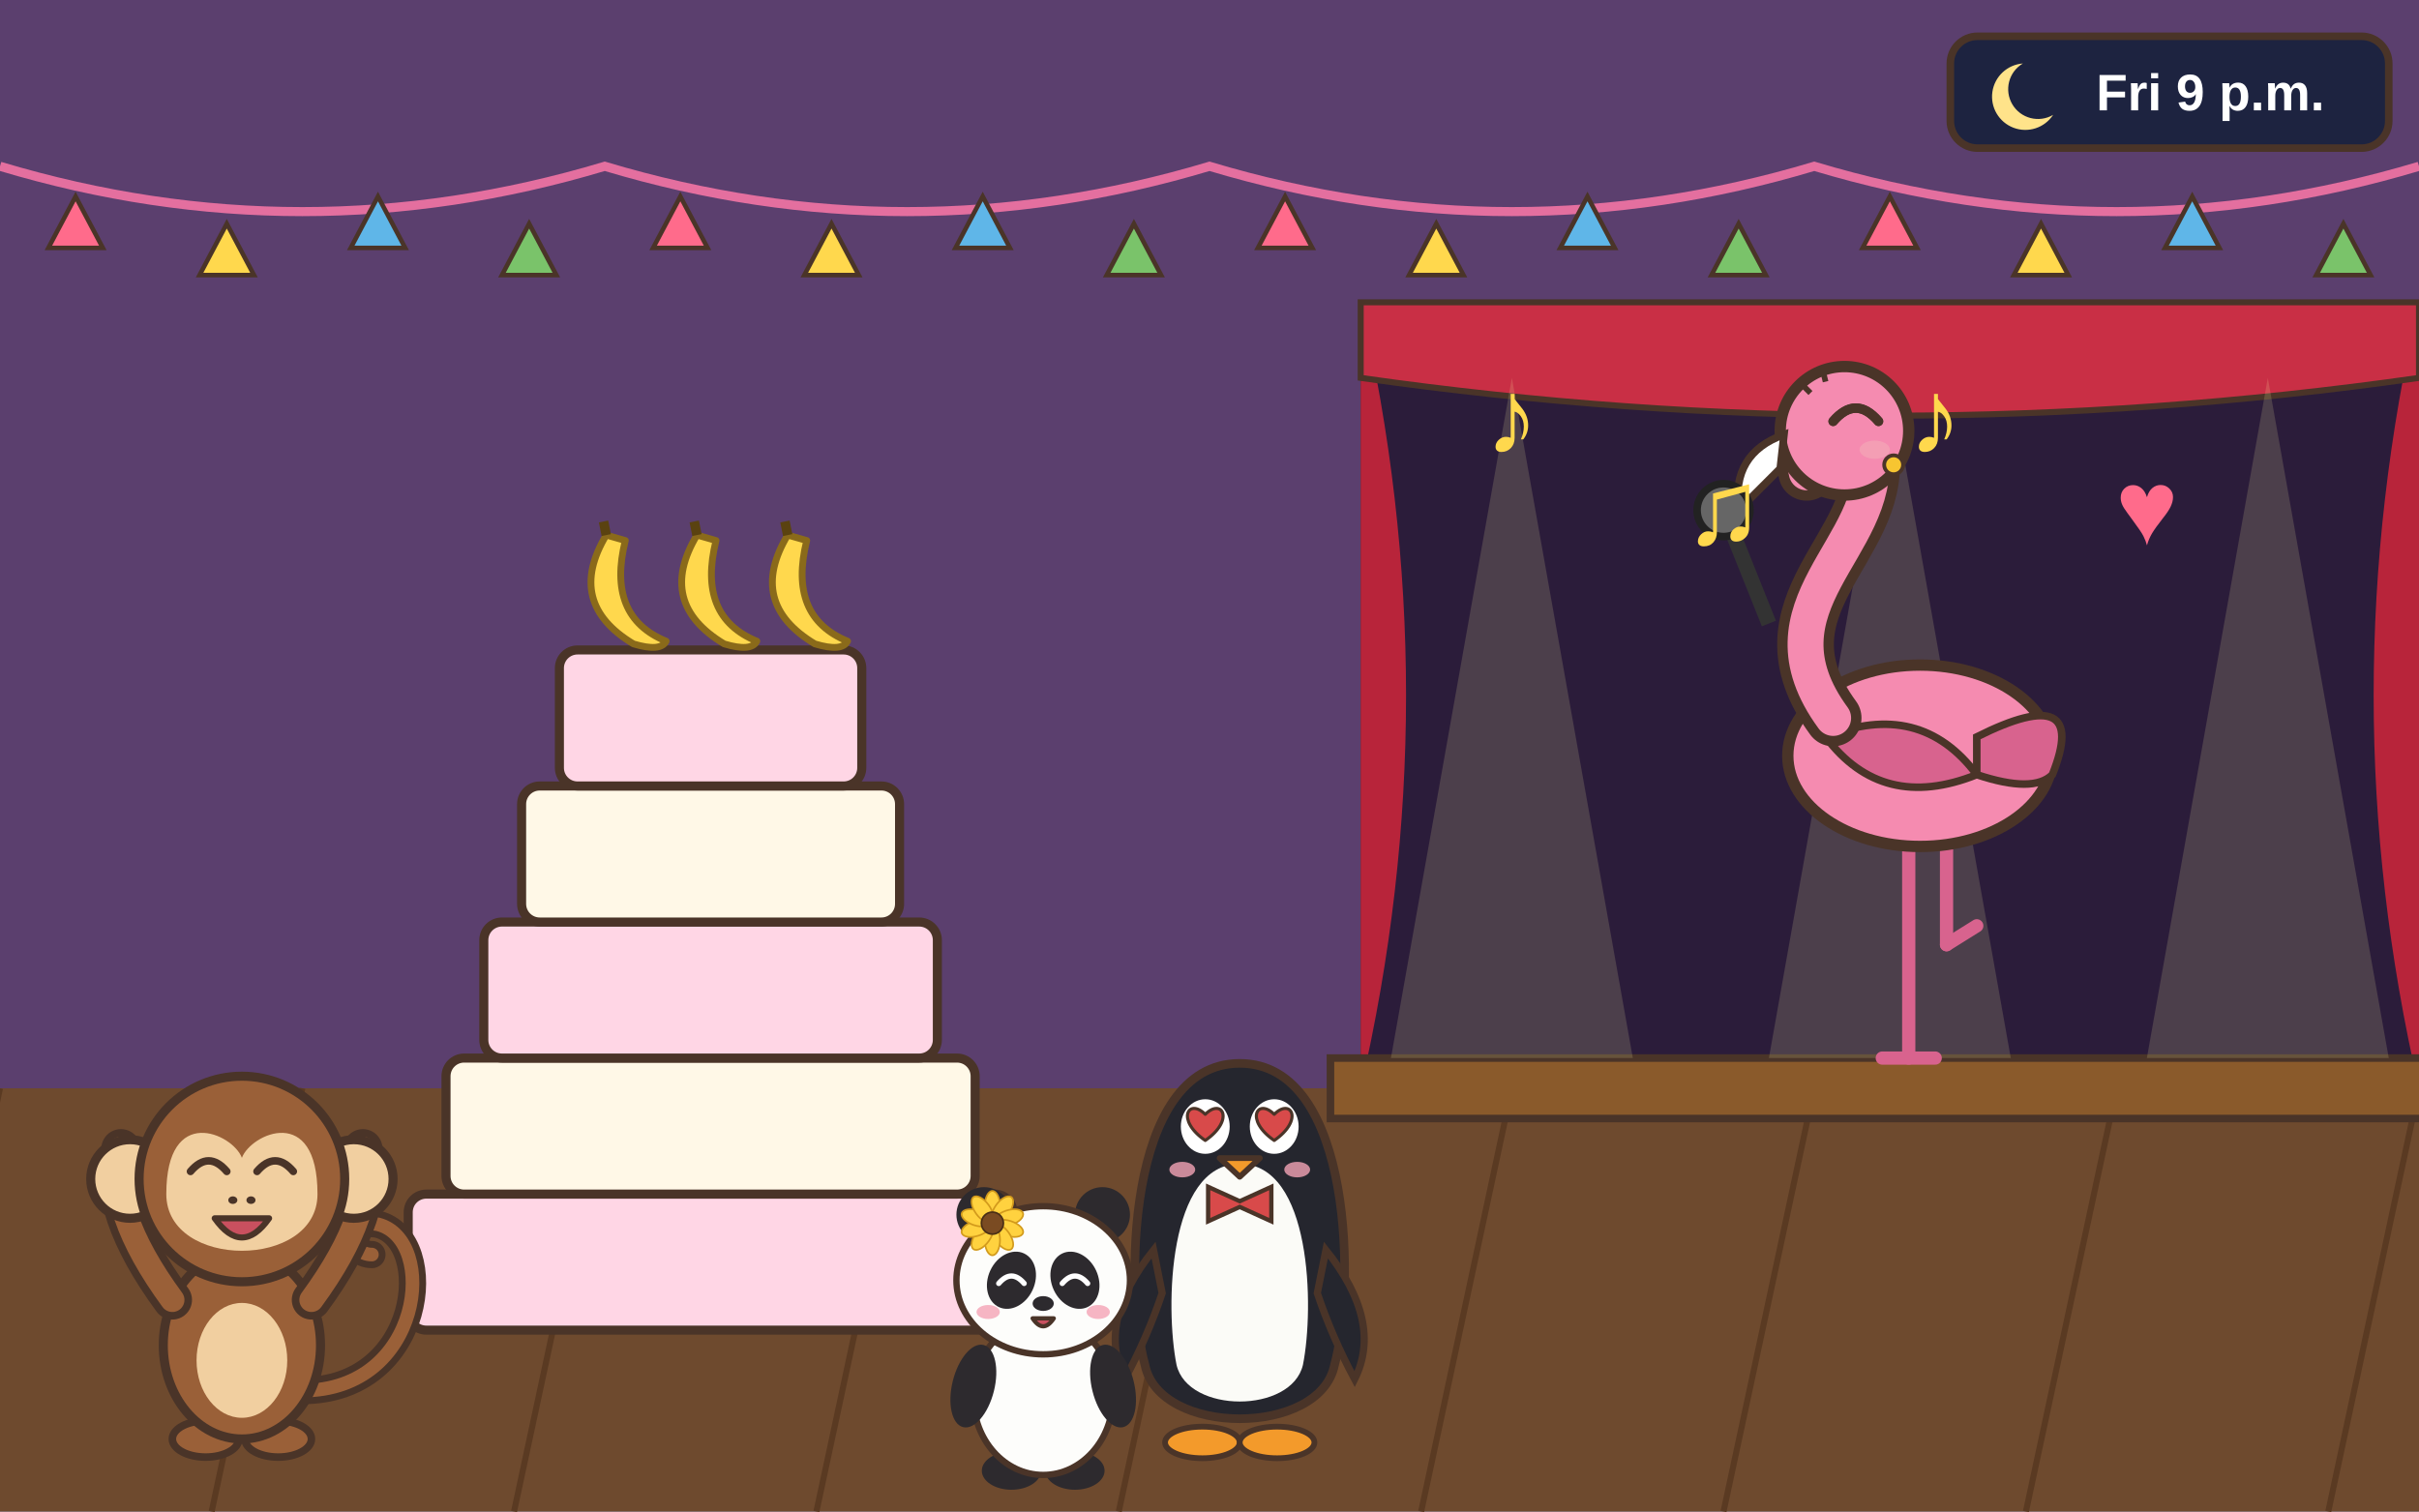
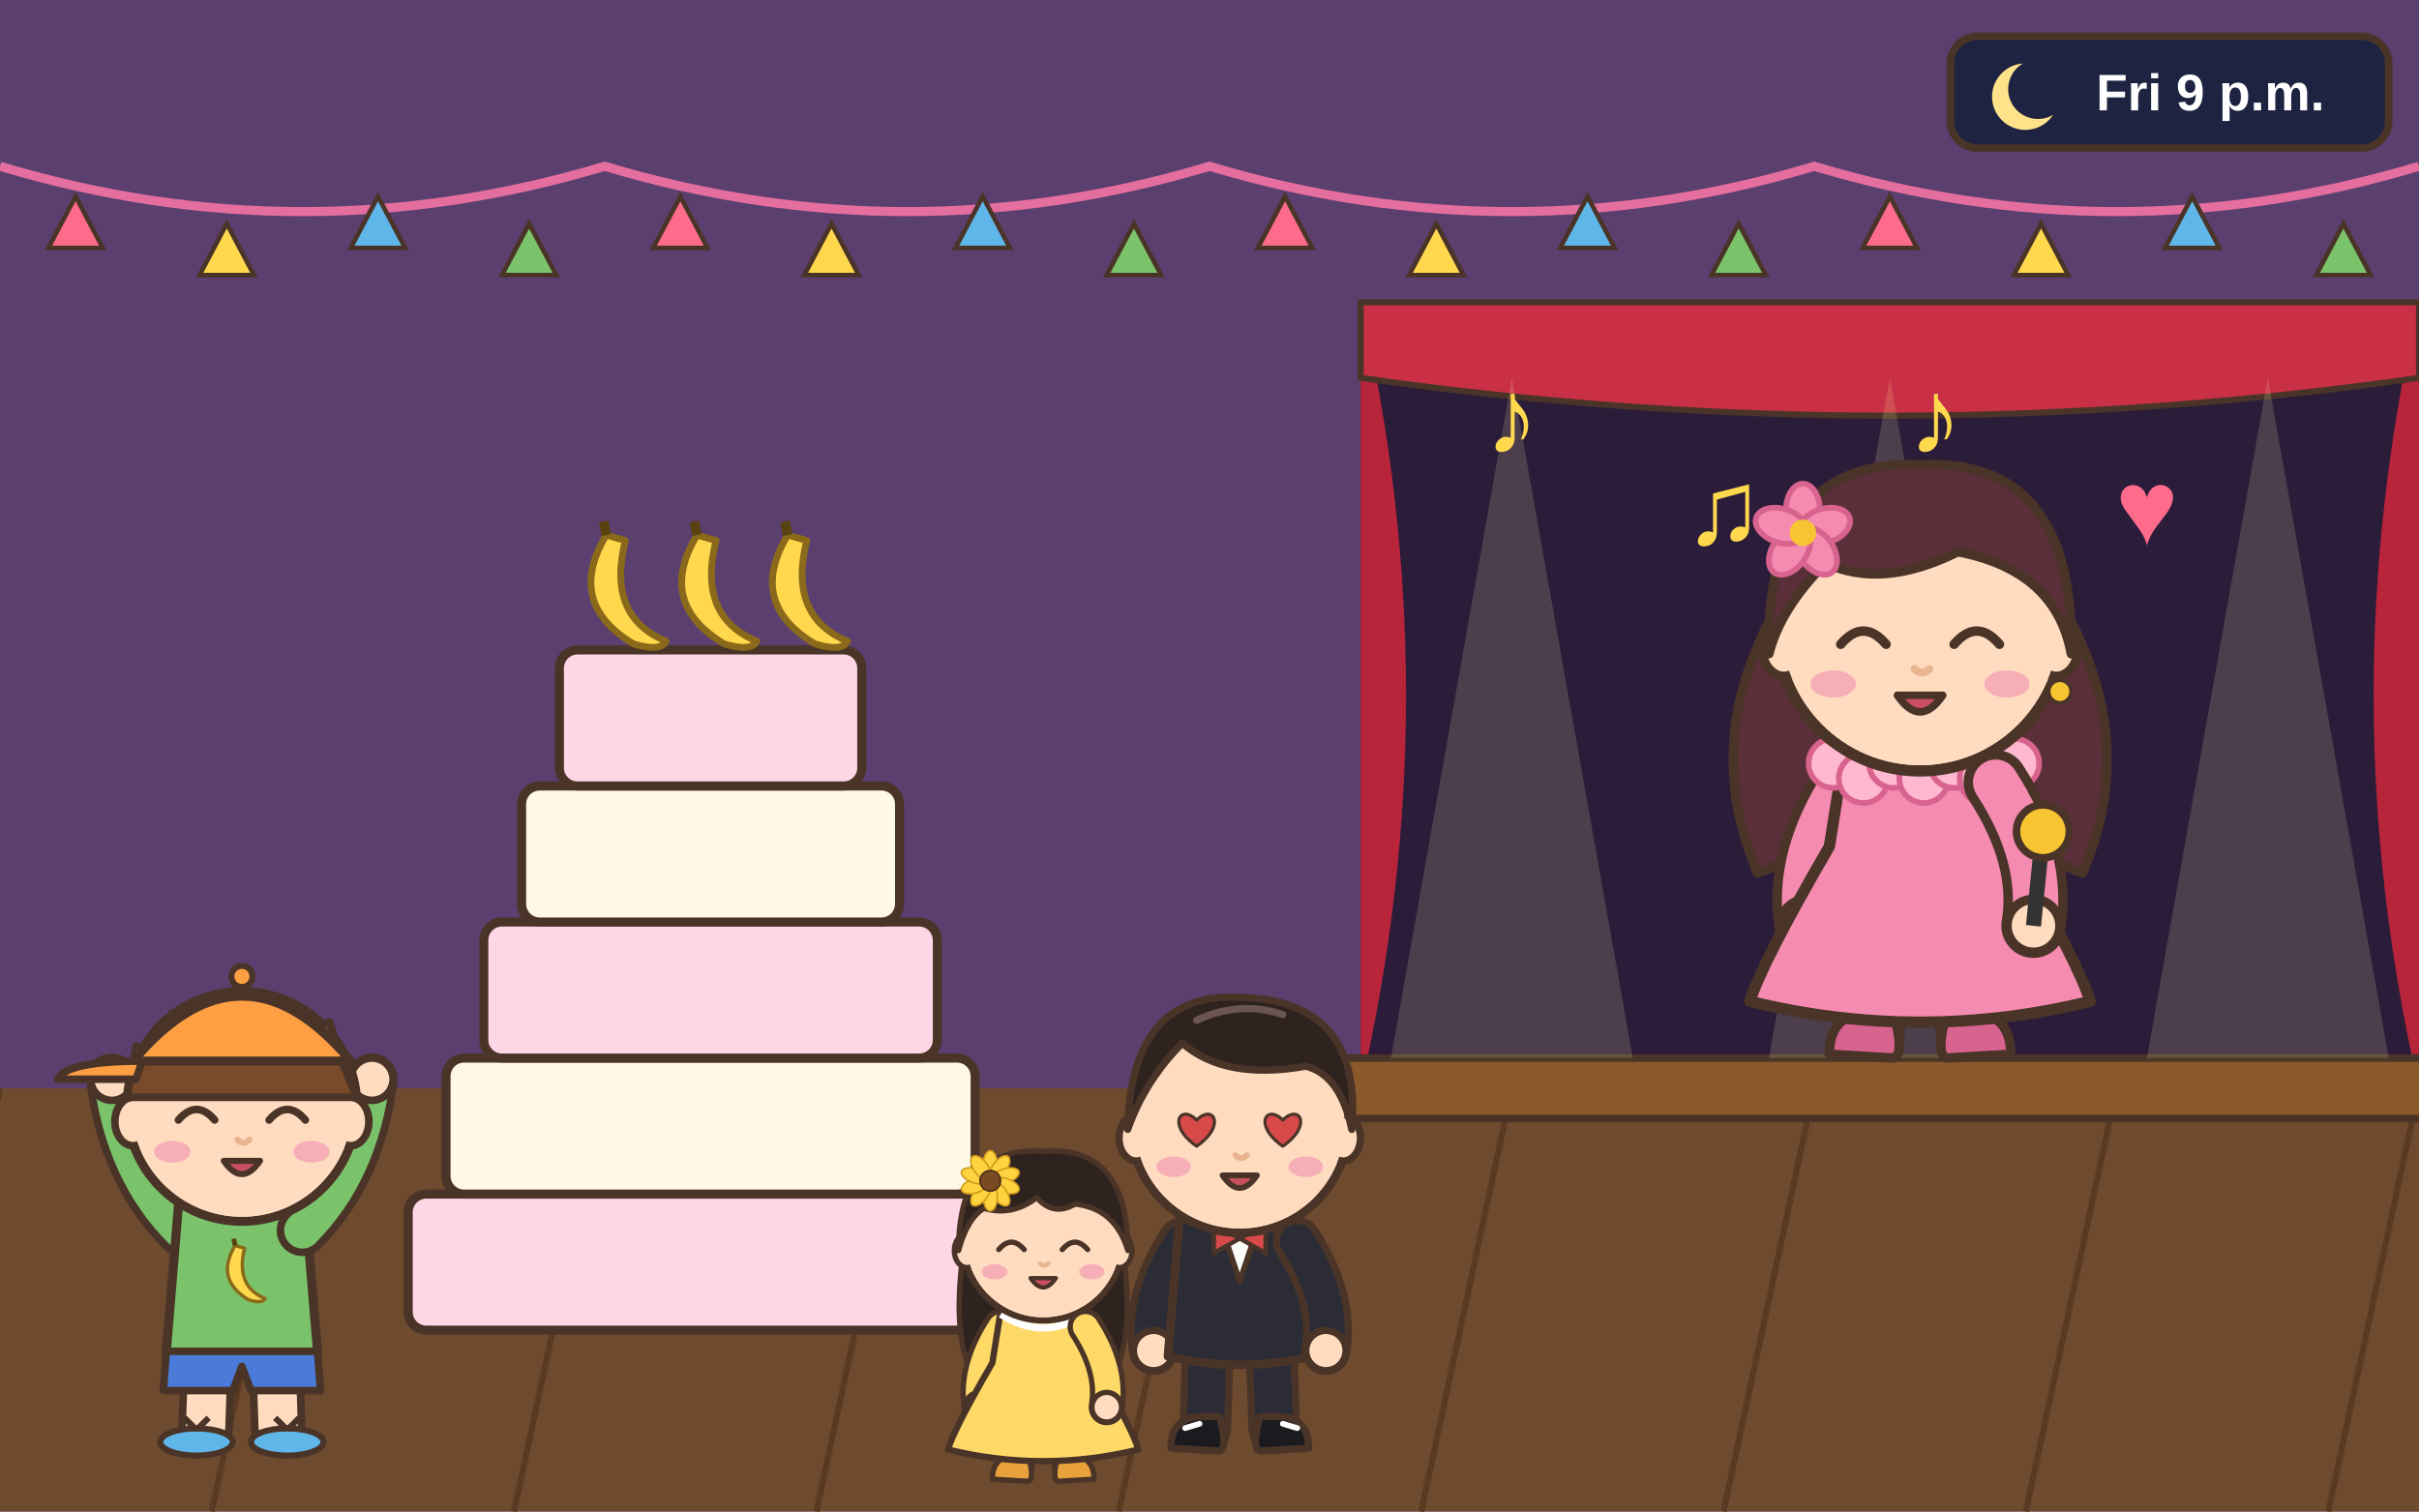
<svg xmlns="http://www.w3.org/2000/svg" viewBox="0 0 1600 1000" width="1600" height="1000">
  <style>.ch{animation:breathe 3.4s ease-in-out infinite;animation-delay:var(--d,0s);transform-box:fill-box;transform-origin:50% 100%}.m-happy,.m-love{animation-name:hop;animation-duration:2.8s}.m-shock{animation-name:shiver;animation-duration:2.4s}.m-angry{animation-name:puff;animation-duration:1.3s}.m-sad,.m-cry{animation-name:droop;animation-duration:4s}.m-sleep{animation-name:snore;animation-duration:3.8s}.m-sly,.m-sweat,.m-grumpy{animation-name:shifty;animation-duration:2.4s}@keyframes breathe{50%{transform:scale(1.015,.985)}}@keyframes hop{0%,58%,100%{transform:none}68%{transform:translateY(-16px) scale(.98,1.03)}78%{transform:scale(1.035,.965)}86%{transform:none}}@keyframes shiver{0%,30%,100%{transform:none}4%{transform:translateX(-7px) rotate(-1.5deg)}8%{transform:translateX(7px) rotate(1.5deg)}12%{transform:translateX(-6px)}16%{transform:translateX(6px)}20%{transform:translateX(-3px)}}@keyframes puff{50%{transform:scale(1.045,.965) translateY(2px)}}@keyframes droop{50%{transform:scale(1.01,.97) rotate(-1.2deg)}}@keyframes snore{50%{transform:scale(1.035,.965)}}@keyframes shifty{0%,100%{transform:rotate(-2deg)}50%{transform:rotate(2deg)}}.blink{animation:blink 4.6s infinite;animation-delay:var(--d,0s);transform-box:fill-box;transform-origin:50% 50%}@keyframes blink{0%,91%,100%{transform:none}94%{transform:scaleY(.1)}}.drip{animation:drip 1.8s ease-in infinite;animation-delay:var(--d,0s)}.drip+.drip{animation-delay:calc(var(--d,0s) - .9s)}@keyframes drip{0%{transform:translateY(-8px);opacity:0}25%{opacity:1}100%{transform:translateY(34px);opacity:0}}.zz{animation:zz 3s ease-in-out infinite}@keyframes zz{0%{transform:translate(0,14px);opacity:0}30%{opacity:1}100%{transform:translate(24px,-34px);opacity:0}}.twinkle{animation:tw 1.8s ease-in-out infinite;animation-delay:var(--d,0s);transform-box:fill-box;transform-origin:50% 50%}@keyframes tw{0%,100%{transform:scale(.7) rotate(0);opacity:.75}50%{transform:scale(1.18) rotate(45deg);opacity:1}}.sway{animation:sway 3.4s ease-in-out infinite;animation-delay:var(--d,0s);transform-box:fill-box;transform-origin:50% 100%}@keyframes sway{0%,100%{transform:rotate(-3deg) translateY(0)}50%{transform:rotate(3deg) translateY(-14px)}}.beat{animation:beat 1.3s ease-in-out infinite;animation-delay:var(--d,0s);transform-box:fill-box;transform-origin:50% 50%}@keyframes beat{0%,60%,100%{transform:scale(1)}12%{transform:scale(1.16)}24%{transform:scale(.96)}36%{transform:scale(1.08)}}.tail{animation:wag 1.7s ease-in-out infinite;transform-origin:60px -40px}@keyframes wag{50%{transform:rotate(10deg)}}.paw{animation:paw 1s ease-in-out infinite;transform-origin:56px -112px}@keyframes paw{50%{transform:rotate(-18deg)}}.float{animation:float 3.2s ease-in-out infinite;animation-delay:var(--d,0s)}@keyframes float{50%{transform:translateY(-18px)}}.ripple{animation:ripple 2.8s ease-in-out infinite;animation-delay:var(--d,0s)}@keyframes ripple{50%{transform:translateX(26px);opacity:.3}}.flutter{animation:flutter 2.4s ease-in-out infinite;animation-delay:var(--d,0s);transform-box:fill-box;transform-origin:50% 0}@keyframes flutter{50%{transform:rotate(9deg)}}.glow{animation:glow 2.6s ease-in-out infinite}@keyframes glow{50%{opacity:.35}}@media (prefers-reduced-motion:reduce){*{animation:none!important}}</style>
  <rect width="1600" height="1000" fill="#5b3f6e" />
  <rect y="720" width="1600" height="280" fill="#6e4a2e" />
  <path d="M0 720 L -60 1000" stroke="#5a3a22" stroke-width="4" />
  <path d="M200 720 L 140 1000" stroke="#5a3a22" stroke-width="4" />
  <path d="M400 720 L 340 1000" stroke="#5a3a22" stroke-width="4" />
  <path d="M600 720 L 540 1000" stroke="#5a3a22" stroke-width="4" />
  <path d="M800 720 L 740 1000" stroke="#5a3a22" stroke-width="4" />
  <path d="M1000 720 L 940 1000" stroke="#5a3a22" stroke-width="4" />
  <path d="M1200 720 L 1140 1000" stroke="#5a3a22" stroke-width="4" />
  <path d="M1400 720 L 1340 1000" stroke="#5a3a22" stroke-width="4" />
  <path d="M1600 720 L 1540 1000" stroke="#5a3a22" stroke-width="4" />
  <path d="M0 110 Q 200 170 400 110 Q 600 170 800 110 Q 1000 170 1200 110 Q 1400 170 1600 110" fill="none" stroke="#e46f9f" stroke-width="6" />
  <path class="flutter" style="--d:0s" d="M50 130 l 18 34 l -36 0 z" fill="#ff6b8b" stroke="#4a3428" stroke-width="3" />
  <path class="flutter" style="--d:-0.4s" d="M150 148 l 18 34 l -36 0 z" fill="#ffd84d" stroke="#4a3428" stroke-width="3" />
  <path class="flutter" style="--d:-0.8s" d="M250 130 l 18 34 l -36 0 z" fill="#5fb6e8" stroke="#4a3428" stroke-width="3" />
  <path class="flutter" style="--d:-1.2s" d="M350 148 l 18 34 l -36 0 z" fill="#7ac36a" stroke="#4a3428" stroke-width="3" />
  <path class="flutter" style="--d:-1.6s" d="M450 130 l 18 34 l -36 0 z" fill="#ff6b8b" stroke="#4a3428" stroke-width="3" />
  <path class="flutter" style="--d:0s" d="M550 148 l 18 34 l -36 0 z" fill="#ffd84d" stroke="#4a3428" stroke-width="3" />
  <path class="flutter" style="--d:-0.4s" d="M650 130 l 18 34 l -36 0 z" fill="#5fb6e8" stroke="#4a3428" stroke-width="3" />
  <path class="flutter" style="--d:-0.8s" d="M750 148 l 18 34 l -36 0 z" fill="#7ac36a" stroke="#4a3428" stroke-width="3" />
  <path class="flutter" style="--d:-1.2s" d="M850 130 l 18 34 l -36 0 z" fill="#ff6b8b" stroke="#4a3428" stroke-width="3" />
  <path class="flutter" style="--d:-1.6s" d="M950 148 l 18 34 l -36 0 z" fill="#ffd84d" stroke="#4a3428" stroke-width="3" />
  <path class="flutter" style="--d:0s" d="M1050 130 l 18 34 l -36 0 z" fill="#5fb6e8" stroke="#4a3428" stroke-width="3" />
  <path class="flutter" style="--d:-0.4s" d="M1150 148 l 18 34 l -36 0 z" fill="#7ac36a" stroke="#4a3428" stroke-width="3" />
  <path class="flutter" style="--d:-0.8s" d="M1250 130 l 18 34 l -36 0 z" fill="#ff6b8b" stroke="#4a3428" stroke-width="3" />
  <path class="flutter" style="--d:-1.2s" d="M1350 148 l 18 34 l -36 0 z" fill="#ffd84d" stroke="#4a3428" stroke-width="3" />
  <path class="flutter" style="--d:-1.6s" d="M1450 130 l 18 34 l -36 0 z" fill="#5fb6e8" stroke="#4a3428" stroke-width="3" />
  <path class="flutter" style="--d:0s" d="M1550 148 l 18 34 l -36 0 z" fill="#7ac36a" stroke="#4a3428" stroke-width="3" />
  <rect x="900" y="200" width="700" height="520" fill="#2b1c3a" />
  <path d="M900 200 Q 960 460 900 720 L 900 200Z M1600 200 Q 1540 460 1600 720Z" fill="#b8243a" />
  <path d="M900 200 L 1600 200 L 1600 250 Q 1250 300 900 250 Z" fill="#c92f45" stroke="#4a3428" stroke-width="4" />
  <rect x="880" y="700" width="740" height="40" fill="#8a5a2b" stroke="#4a3428" stroke-width="5" />
  <path class="glow" style="animation-delay:-2s" d="M1000 250 L 920 700 L 1080 700 Z" fill="#fff6a8" opacity=".16" />
  <path class="glow" style="animation-delay:-1.333s" d="M1250 250 L 1170 700 L 1330 700 Z" fill="#fff6a8" opacity=".16" />
  <path class="glow" style="animation-delay:-0.667s" d="M1500 250 L 1420 700 L 1580 700 Z" fill="#fff6a8" opacity=".16" />
  <g transform="translate(1270 700) scale(1.25 1.25)">
-     <g class="ch ch-flamingo m-happy" style="--d:-2.29s">
-       <path d="M-6 0 L -6 -120 M14 -60 L 14 -120" stroke="#d8638e" stroke-width="7" stroke-linecap="round" />
-       <path d="M14 -60 L 30 -70" stroke="#d8638e" stroke-width="7" stroke-linecap="round" />
-       <path d="M-20 0 L 8 0" stroke="#d8638e" stroke-width="7" stroke-linecap="round" />
-       <ellipse cx="0" cy="-160" rx="70" ry="48" fill="#f58bb0" stroke="#4a3428" stroke-width="6" />
-       <path d="M30 -170 Q 90 -200 70 -150 Q 60 -140 30 -150Z" fill="#d8638e" stroke="#4a3428" stroke-width="4" />
-       <path d="M-50 -170 Q -20 -130 30 -150 Q 0 -190 -50 -170Z" fill="#d8638e" stroke="#4a3428" stroke-width="4" />
-       <path d="M-46 -180 C -90 -240 -20 -270 -26 -320 C -30 -350 -70 -350 -60 -310" fill="none" stroke="#4a3428" stroke-width="30" stroke-linecap="round" />
-       <path d="M-46 -180 C -90 -240 -20 -270 -26 -320 C -30 -350 -70 -350 -60 -310" fill="none" stroke="#f58bb0" stroke-width="19" stroke-linecap="round" />
-       <circle cx="-40" cy="-332" r="34" fill="#f58bb0" stroke="#4a3428" stroke-width="6" />
-       <path d="M-72 -330 Q -100 -320 -96 -290 Q -86 -300 -74 -312 Z" fill="#fff" stroke="#4a3428" stroke-width="4" />
-       <path d="M-96 -290 Q -94 -282 -88 -296Z" fill="#4a3428" />
-       <path d="M-46 -337 Q -34 -351 -22 -337" fill="none" stroke="#4a3428" stroke-width="5" stroke-linecap="round" />
-       <path d="M-46 -337 Q -34 -351 -22 -337" fill="none" stroke="#4a3428" stroke-width="5" stroke-linecap="round" />
-       <path d="M-58 -352 l -6 -6 M-50 -358 l -2 -8" stroke="#4a3428" stroke-width="3" />
-       <ellipse cx="-24" cy="-322" rx="8" ry="4.8" fill="#f4a3b5" opacity=".8" />
-       <circle cx="-14" cy="-314" r="5" fill="#f7c531" stroke="#4a3428" stroke-width="2" />
-       <g>
-         <path d="M-100 -280 L -80 -230" stroke="#333" stroke-width="8" />
-         <circle cx="-104" cy="-290" r="14" fill="#666" stroke="#222" stroke-width="4" />
-       </g>
+     <g class="ch ch-vy m-happy" style="--d:-2.29s">
+       <path d="M-76 -238 Q -116 -168 -86 -98 Q -30 -118 -20 -168 L 20 -168 Q 30 -118 86 -98 Q 116 -168 76 -238 Z" fill="#5b2f3a" stroke="#4a3428" stroke-width="5" stroke-linejoin="round" />
+       <path d="M-20 -60 L -22 -14" fill="none" stroke="#4a3428" stroke-width="28" stroke-linecap="round" stroke-linejoin="round" />
+       <path d="M-20 -60 L -22 -14" fill="none" stroke="#ffdcbf" stroke-width="18" stroke-linecap="round" stroke-linejoin="round" />
+       <path d="M20 -60 L 22 -14" fill="none" stroke="#4a3428" stroke-width="28" stroke-linecap="round" stroke-linejoin="round" />
+       <path d="M20 -60 L 22 -14" fill="none" stroke="#ffdcbf" stroke-width="18" stroke-linecap="round" stroke-linejoin="round" />
+       <path d="M-48 -2 Q -48 -24 -26 -24 L -14 -24 Q -8 -2 -14 0 Z" fill="#d8638e" stroke="#4a3428" stroke-width="5" stroke-linejoin="round" />
+       <path d="M48 -2 Q 48 -24 26 -24 L 14 -24 Q 8 -2 14 0 Z" fill="#d8638e" stroke="#4a3428" stroke-width="5" stroke-linejoin="round" />
+       <path d="M-40 -146 Q -66 -106 -60 -70" fill="none" stroke="#4a3428" stroke-width="34" stroke-linecap="round" stroke-linejoin="round" />
+       <path d="M-40 -146 Q -66 -106 -60 -70" fill="none" stroke="#f58bb0" stroke-width="24" stroke-linecap="round" stroke-linejoin="round" />
+       <circle cx="-60" cy="-70" r="14" fill="#ffdcbf" stroke="#4a3428" stroke-width="5" />
+       <path d="M-40 -162 Q 0 -174 40 -162 L 48 -112 Q 84 -50 90 -30 Q 0 -8 -90 -30 Q -84 -50 -48 -112 Z" fill="#f58bb0" stroke="#4a3428" stroke-width="6" stroke-linejoin="round" />
+       <g fill="#ffb8d0" stroke="#d8638e" stroke-width="3">
+         <circle cx="-46" cy="-156" r="13" />
+         <circle cx="-30" cy="-148" r="13" />
+         <circle cx="-14" cy="-156" r="13" />
+         <circle cx="2" cy="-148" r="13" />
+         <circle cx="18" cy="-156" r="13" />
+         <circle cx="34" cy="-148" r="13" />
+         <circle cx="50" cy="-156" r="13" />
+       </g>
+       <path d="M40 -146 Q 66 -106 60 -70" fill="none" stroke="#4a3428" stroke-width="34" stroke-linecap="round" stroke-linejoin="round" />
+       <path d="M40 -146 Q 66 -106 60 -70" fill="none" stroke="#f58bb0" stroke-width="24" stroke-linecap="round" stroke-linejoin="round" />
+       <circle cx="60" cy="-70" r="14" fill="#ffdcbf" stroke="#4a3428" stroke-width="5" />
+       <path d="M60 -70 L 64 -110" stroke="#333" stroke-width="8" />
+       <circle cx="65" cy="-120" r="14" fill="#f7c531" stroke="#4a3428" stroke-width="4" />
+       <circle cx="0" cy="-228" r="76" fill="#ffdcbf" stroke="#4a3428" stroke-width="6" />
+       <ellipse cx="-72" cy="-218" rx="12" ry="16" fill="#ffdcbf" stroke="#4a3428" stroke-width="5" />
+       <ellipse cx="72" cy="-218" rx="12" ry="16" fill="#ffdcbf" stroke="#4a3428" stroke-width="5" />
+       <circle cx="0" cy="-228" r="73" fill="#ffdcbf" />
+       <path d="M-42 -219 Q -30 -233 -18 -219" fill="none" stroke="#4a3428" stroke-width="5" stroke-linecap="round" />
+       <path d="M18 -219 Q 30 -233 42 -219" fill="none" stroke="#4a3428" stroke-width="5" stroke-linecap="round" />
+       <path d="M-12 -192 Q 0 -174.4 12 -192 Z" fill="#c9505f" stroke="#4a3428" stroke-width="4" stroke-linejoin="round" />
+       <ellipse cx="-46" cy="-198" rx="12" ry="7.2" fill="#f4a3b5" opacity=".8" />
+       <ellipse cx="46" cy="-198" rx="12" ry="7.2" fill="#f4a3b5" opacity=".8" />
+       <path d="M-3 -206 q 4 4 8 0" fill="none" stroke="#e9b48f" stroke-width="4" stroke-linecap="round" />
+       <path d="M-80 -214 Q -82 -318 0 -314 Q 82 -318 80 -214 Q 72 -258 20 -268 Q -20 -248 -50 -262 Q -74 -238 -80 -214 Z" fill="#5b2f3a" stroke="#4a3428" stroke-width="5" stroke-linejoin="round" />
+       <g transform="translate(-62 -278)">
+         <ellipse cx="0" cy="-12" rx="9" ry="14" fill="#f58bb0" stroke="#d8638e" stroke-width="3" transform="rotate(0)" />
+         <ellipse cx="0" cy="-12" rx="9" ry="14" fill="#f58bb0" stroke="#d8638e" stroke-width="3" transform="rotate(72)" />
+         <ellipse cx="0" cy="-12" rx="9" ry="14" fill="#f58bb0" stroke="#d8638e" stroke-width="3" transform="rotate(144)" />
+         <ellipse cx="0" cy="-12" rx="9" ry="14" fill="#f58bb0" stroke="#d8638e" stroke-width="3" transform="rotate(216)" />
+         <ellipse cx="0" cy="-12" rx="9" ry="14" fill="#f58bb0" stroke="#d8638e" stroke-width="3" transform="rotate(288)" />
+         <circle r="7" fill="#f7c531" />
+       </g>
+       <circle cx="74" cy="-194" r="6" fill="#f7c531" stroke="#4a3428" stroke-width="2" />
    </g>
  </g>
  <g class="float">
    <text x="1000" y="300" text-anchor="middle" font-size="70" font-weight="900" fill="#ffd84d" font-family="'Baloo 2', 'Trebuchet MS', Arial">♪</text>
  </g>
  <g class="float" style="--d:-0.7s">
    <text x="1140" y="360" text-anchor="middle" font-size="70" font-weight="900" fill="#ffd84d" font-family="'Baloo 2', 'Trebuchet MS', Arial">♫</text>
  </g>
  <g class="float" style="--d:-1.4s">
    <text x="1280" y="300" text-anchor="middle" font-size="70" font-weight="900" fill="#ffd84d" font-family="'Baloo 2', 'Trebuchet MS', Arial">♪</text>
  </g>
  <g class="float" style="--d:-2.1s">
    <text x="1420" y="360" text-anchor="middle" font-size="70" font-weight="900" fill="#ff6b8b" font-family="'Baloo 2', 'Trebuchet MS', Arial">♥</text>
  </g>
  <g transform="translate(470 880)">
    <rect x="-200" y="-90" width="400" height="90" rx="12" fill="#ffd6e5" stroke="#4a3428" stroke-width="6" />
    <rect x="-175" y="-180" width="350" height="90" rx="12" fill="#fff8e7" stroke="#4a3428" stroke-width="6" />
    <rect x="-150" y="-270" width="300" height="90" rx="12" fill="#ffd6e5" stroke="#4a3428" stroke-width="6" />
    <rect x="-125" y="-360" width="250" height="90" rx="12" fill="#fff8e7" stroke="#4a3428" stroke-width="6" />
    <rect x="-100" y="-450" width="200" height="90" rx="12" fill="#ffd6e5" stroke="#4a3428" stroke-width="6" />
    <g transform="translate(-60 -490) scale(0.9)">
      <path d="M-10 -40 Q -40 10 10 40 Q 30 46 34 38 Q -10 20 4 -36 Z" fill="#ffd84d" stroke="#8a6a1a" stroke-width="5" stroke-linejoin="round" />
      <path d="M-10 -40 l -2 -10" stroke="#5a4210" stroke-width="7" />
    </g>
    <g transform="translate(0 -490) scale(0.9)">
      <path d="M-10 -40 Q -40 10 10 40 Q 30 46 34 38 Q -10 20 4 -36 Z" fill="#ffd84d" stroke="#8a6a1a" stroke-width="5" stroke-linejoin="round" />
      <path d="M-10 -40 l -2 -10" stroke="#5a4210" stroke-width="7" />
    </g>
    <g transform="translate(60 -490) scale(0.9)">
      <path d="M-10 -40 Q -40 10 10 40 Q 30 46 34 38 Q -10 20 4 -36 Z" fill="#ffd84d" stroke="#8a6a1a" stroke-width="5" stroke-linejoin="round" />
      <path d="M-10 -40 l -2 -10" stroke="#5a4210" stroke-width="7" />
    </g>
  </g>
  <g transform="translate(160 960) scale(1 1)">
-     <g class="ch ch-monkey m-happy" style="--d:-1.1s">
-       <path d="M40 -40 C 120 -40 130 -140 90 -150 C 70 -154 70 -130 86 -130" fill="none" stroke="#4a3428" stroke-width="18" stroke-linecap="round" />
-       <path d="M40 -40 C 120 -40 130 -140 90 -150 C 70 -154 70 -130 86 -130" fill="none" stroke="#9a6038" stroke-width="9" stroke-linecap="round" />
-       <ellipse cx="-24" cy="-8" rx="22" ry="12" fill="#9a6038" stroke="#4a3428" stroke-width="5" />
-       <ellipse cx="24" cy="-8" rx="22" ry="12" fill="#9a6038" stroke="#4a3428" stroke-width="5" />
-       <ellipse cx="0" cy="-70" rx="52" ry="62" fill="#9a6038" stroke="#4a3428" stroke-width="6" />
-       <ellipse cx="0" cy="-60" rx="30" ry="38" fill="#f1cfa0" />
-       <path d="M-46 -100 Q -90 -160 -80 -200" stroke="#4a3428" stroke-width="26" stroke-linecap="round" fill="none" />
-       <path d="M-46 -100 Q -90 -160 -80 -200" stroke="#9a6038" stroke-width="16" stroke-linecap="round" fill="none" />
-       <path d="M46 -100 Q 90 -160 80 -200" stroke="#4a3428" stroke-width="26" stroke-linecap="round" fill="none" />
-       <path d="M46 -100 Q 90 -160 80 -200" stroke="#9a6038" stroke-width="16" stroke-linecap="round" fill="none" />
-       <circle cx="-74" cy="-180" r="26" fill="#f1cfa0" stroke="#4a3428" stroke-width="6" />
-       <circle cx="74" cy="-180" r="26" fill="#f1cfa0" stroke="#4a3428" stroke-width="6" />
-       <circle cx="0" cy="-180" r="68" fill="#9a6038" stroke="#4a3428" stroke-width="6" />
-       <path d="M-50 -170 C -50 -230 -6 -210 0 -194 C 6 -210 50 -230 50 -170 C 50 -120 -50 -120 -50 -170 Z" fill="#f1cfa0" />
-       <path d="M-34 -185 Q -22 -199 -10 -185" fill="none" stroke="#4a3428" stroke-width="5" stroke-linecap="round" />
-       <path d="M10 -185 Q 22 -199 34 -185" fill="none" stroke="#4a3428" stroke-width="5" stroke-linecap="round" />
-       <ellipse cx="-6" cy="-166" rx="3" ry="2.5" fill="#4a3428" />
-       <ellipse cx="6" cy="-166" rx="3" ry="2.5" fill="#4a3428" />
-       <path d="M-18 -154 Q 0 -128.6 18 -154 Z" fill="#c9505f" stroke="#4a3428" stroke-width="4" stroke-linejoin="round" />
+     <g class="ch ch-bin m-happy" style="--d:-1.1s">
+       <path d="M-22 -76 L -24 -16" fill="none" stroke="#4a3428" stroke-width="36" stroke-linecap="round" stroke-linejoin="round" />
+       <path d="M-22 -76 L -24 -16" fill="none" stroke="#ffdcbf" stroke-width="26" stroke-linecap="round" stroke-linejoin="round" />
+       <path d="M22 -76 L 24 -16" fill="none" stroke="#4a3428" stroke-width="36" stroke-linecap="round" stroke-linejoin="round" />
+       <path d="M22 -76 L 24 -16" fill="none" stroke="#ffdcbf" stroke-width="26" stroke-linecap="round" stroke-linejoin="round" />
+       <ellipse cx="-30" cy="-6" rx="24" ry="9" fill="#5fb6e8" stroke="#4a3428" stroke-width="4" />
+       <ellipse cx="30" cy="-6" rx="24" ry="9" fill="#5fb6e8" stroke="#4a3428" stroke-width="4" />
+       <path d="M-30 -14 l -8 -8 M-30 -14 l 8 -8 M30 -14 l -8 -8 M30 -14 l 8 -8" stroke="#4a3428" stroke-width="4" />
+       <path d="M-40 -146 Q -78 -184 -86 -246" fill="none" stroke="#4a3428" stroke-width="34" stroke-linecap="round" stroke-linejoin="round" />
+       <path d="M-40 -146 Q -78 -184 -86 -246" fill="none" stroke="#7ac36a" stroke-width="24" stroke-linecap="round" stroke-linejoin="round" />
+       <circle cx="-86" cy="-246" r="14" fill="#ffdcbf" stroke="#4a3428" stroke-width="5" />
+       <path d="M-42 -162 Q 0 -174 42 -162 L 50 -66 Q 0 -54 -50 -66 Z" fill="#7ac36a" stroke="#4a3428" stroke-width="6" stroke-linejoin="round" />
+       <path d="M-50 -66 L -52 -40 L -6 -40 L 0 -56 L 6 -40 L 52 -40 L 50 -66 Z" fill="#4a7bd9" stroke="#4a3428" stroke-width="5" stroke-linejoin="round" />
+       <g transform="translate(0 -118) scale(0.45)">
+         <path d="M-10 -40 Q -40 10 10 40 Q 30 46 34 38 Q -10 20 4 -36 Z" fill="#ffd84d" stroke="#8a6a1a" stroke-width="5" stroke-linejoin="round" />
+         <path d="M-10 -40 l -2 -10" stroke="#5a4210" stroke-width="7" />
+       </g>
+       <path d="M40 -146 Q 78 -184 86 -246" fill="none" stroke="#4a3428" stroke-width="34" stroke-linecap="round" stroke-linejoin="round" />
+       <path d="M40 -146 Q 78 -184 86 -246" fill="none" stroke="#7ac36a" stroke-width="24" stroke-linecap="round" stroke-linejoin="round" />
+       <circle cx="86" cy="-246" r="14" fill="#ffdcbf" stroke="#4a3428" stroke-width="5" />
+       <circle cx="0" cy="-228" r="76" fill="#ffdcbf" stroke="#4a3428" stroke-width="6" />
+       <ellipse cx="-72" cy="-218" rx="12" ry="16" fill="#ffdcbf" stroke="#4a3428" stroke-width="5" />
+       <ellipse cx="72" cy="-218" rx="12" ry="16" fill="#ffdcbf" stroke="#4a3428" stroke-width="5" />
+       <circle cx="0" cy="-228" r="73" fill="#ffdcbf" />
+       <path d="M-42 -219 Q -30 -233 -18 -219" fill="none" stroke="#4a3428" stroke-width="5" stroke-linecap="round" />
+       <path d="M18 -219 Q 30 -233 42 -219" fill="none" stroke="#4a3428" stroke-width="5" stroke-linecap="round" />
+       <path d="M-12 -192 Q 0 -174.4 12 -192 Z" fill="#c9505f" stroke="#4a3428" stroke-width="4" stroke-linejoin="round" />
+       <ellipse cx="-46" cy="-198" rx="12" ry="7.2" fill="#f4a3b5" opacity=".8" />
+       <ellipse cx="46" cy="-198" rx="12" ry="7.2" fill="#f4a3b5" opacity=".8" />
+       <path d="M-3 -206 q 4 4 8 0" fill="none" stroke="#e9b48f" stroke-width="4" stroke-linecap="round" />
+       <path d="M-76 -234 L -70 -268 L -50 -258 L -46 -290 L -10 -272 L 10 -298 L 30 -272 L 58 -284 L 66 -258 L 76 -234 Z" fill="#7a4b2a" stroke="#4a3428" stroke-width="5" stroke-linejoin="round" />
+       <path d="M-72 -258 Q 0 -344 72 -258 Z" fill="#ff9f43" stroke="#4a3428" stroke-width="6" stroke-linejoin="round" />
+       <path d="M-66 -258 Q -116 -258 -122 -246 L -70 -246 Z" fill="#ff9f43" stroke="#4a3428" stroke-width="5" stroke-linejoin="round" />
+       <circle cx="0" cy="-314" r="7" fill="#ff9f43" stroke="#4a3428" stroke-width="4" />
    </g>
  </g>
  <g transform="translate(820 960) scale(0.95 0.95)">
-     <g class="ch ch-penguin m-love" style="--d:-2.82s">
-       <ellipse cx="-26" cy="-6" rx="26" ry="11" fill="#f39a2b" stroke="#4a3428" stroke-width="4" />
-       <ellipse cx="26" cy="-6" rx="26" ry="11" fill="#f39a2b" stroke="#4a3428" stroke-width="4" />
-       <path d="M0 -270 C 80 -270 80 -110 66 -60 C 56 -10 -56 -10 -66 -60 C -80 -110 -80 -270 0 -270 Z" fill="#25262e" stroke="#4a3428" stroke-width="6" />
-       <path d="M0 -200 C 50 -200 52 -100 44 -60 C 36 -26 -36 -26 -44 -60 C -52 -100 -50 -200 0 -200 Z" fill="#fbfbf7" />
-       <path d="M-60 -140 Q -100 -90 -80 -50 Q -64 -80 -54 -110 Z" fill="#25262e" stroke="#4a3428" stroke-width="5" />
-       <path d="M60 -140 Q 100 -90 80 -50 Q 64 -80 54 -110 Z" fill="#25262e" stroke="#4a3428" stroke-width="5" />
-       <path d="M-22 -184 L 0 -174 L 22 -184 L 22 -160 L 0 -170 L -22 -160 Z" fill="#d84a4a" stroke="#4a3428" stroke-width="3" />
-       <ellipse cx="-24" cy="-226" rx="17" ry="19" fill="#fff" />
-       <ellipse cx="24" cy="-226" rx="17" ry="19" fill="#fff" />
+     <g class="ch ch-nam m-love" style="--d:-2.82s">
+       <path d="M-22 -76 L -24 -16" fill="none" stroke="#4a3428" stroke-width="36" stroke-linecap="round" stroke-linejoin="round" />
+       <path d="M-22 -76 L -24 -16" fill="none" stroke="#2b2c35" stroke-width="26" stroke-linecap="round" stroke-linejoin="round" />
+       <path d="M22 -76 L 24 -16" fill="none" stroke="#4a3428" stroke-width="36" stroke-linecap="round" stroke-linejoin="round" />
+       <path d="M22 -76 L 24 -16" fill="none" stroke="#2b2c35" stroke-width="26" stroke-linecap="round" stroke-linejoin="round" />
+       <path d="M-48 -2 Q -48 -24 -26 -24 L -14 -24 Q -8 -2 -14 0 Z" fill="#1a1a1f" stroke="#4a3428" stroke-width="5" stroke-linejoin="round" />
+       <path d="M48 -2 Q 48 -24 26 -24 L 14 -24 Q 8 -2 14 0 Z" fill="#1a1a1f" stroke="#4a3428" stroke-width="5" stroke-linejoin="round" />
+       <path d="M-38 -16 l 10 -3 M30 -19 l 10 3" stroke="#fff" stroke-width="4" stroke-linecap="round" />
+       <path d="M-40 -146 Q -66 -106 -60 -70" fill="none" stroke="#4a3428" stroke-width="34" stroke-linecap="round" stroke-linejoin="round" />
+       <path d="M-40 -146 Q -66 -106 -60 -70" fill="none" stroke="#2b2c35" stroke-width="24" stroke-linecap="round" stroke-linejoin="round" />
+       <circle cx="-60" cy="-70" r="14" fill="#ffdcbf" stroke="#4a3428" stroke-width="5" />
+       <path d="M-42 -162 Q 0 -174 42 -162 L 50 -66 Q 0 -54 -50 -66 Z" fill="#2b2c35" stroke="#4a3428" stroke-width="6" stroke-linejoin="round" />
+       <path d="M-16 -166 L 0 -118 L 16 -166 Z" fill="#fbfbf7" stroke="#4a3428" stroke-width="4" stroke-linejoin="round" />
+       <path d="M-18 -158 L 0 -148 L 18 -158 L 18 -138 L 0 -148 L -18 -138 Z" fill="#d84a4a" stroke="#4a3428" stroke-width="3" />
+       <path d="M40 -146 Q 66 -106 60 -70" fill="none" stroke="#4a3428" stroke-width="34" stroke-linecap="round" stroke-linejoin="round" />
+       <path d="M40 -146 Q 66 -106 60 -70" fill="none" stroke="#2b2c35" stroke-width="24" stroke-linecap="round" stroke-linejoin="round" />
+       <circle cx="60" cy="-70" r="14" fill="#ffdcbf" stroke="#4a3428" stroke-width="5" />
+       <circle cx="0" cy="-228" r="76" fill="#ffdcbf" stroke="#4a3428" stroke-width="6" />
+       <ellipse cx="-72" cy="-218" rx="12" ry="16" fill="#ffdcbf" stroke="#4a3428" stroke-width="5" />
+       <ellipse cx="72" cy="-218" rx="12" ry="16" fill="#ffdcbf" stroke="#4a3428" stroke-width="5" />
+       <circle cx="0" cy="-228" r="73" fill="#ffdcbf" />
      <g class="beat">
-         <path d="M-24 -216.3 C -44.8 -230.6 -35.7 -246.2 -24 -234.5 C -12.3 -246.2 -3.2 -230.6 -24 -216.3 Z" fill="#d84a4a" stroke="#4a3428" stroke-width="2.167" stroke-linejoin="round" />
-         <path d="M24 -216.3 C 3.2 -230.6 12.3 -246.2 24 -234.5 C 35.7 -246.2 44.8 -230.6 24 -216.3 Z" fill="#d84a4a" stroke="#4a3428" stroke-width="2.167" stroke-linejoin="round" />
-       </g>
-       <path d="M-14 -204 L 0 -204 L 14 -204 L 0 -191 Z" fill="#f39a2b" stroke="#4a3428" stroke-width="4" stroke-linejoin="round" />
-       <ellipse cx="-40" cy="-196" rx="9" ry="5.4" fill="#f4a3b5" opacity=".8" />
-       <ellipse cx="40" cy="-196" rx="9" ry="5.4" fill="#f4a3b5" opacity=".8" />
+         <path d="M-30 -212.3 C -50.8 -226.6 -41.7 -242.2 -30 -230.5 C -18.3 -242.2 -9.2 -226.6 -30 -212.3 Z" fill="#d84a4a" stroke="#4a3428" stroke-width="2.167" stroke-linejoin="round" />
+         <path d="M30 -212.3 C 9.2 -226.6 18.3 -242.2 30 -230.5 C 41.7 -242.2 50.8 -226.6 30 -212.3 Z" fill="#d84a4a" stroke="#4a3428" stroke-width="2.167" stroke-linejoin="round" />
+       </g>
+       <path d="M-12 -192 Q 0 -174.4 12 -192 Z" fill="#c9505f" stroke="#4a3428" stroke-width="4" stroke-linejoin="round" />
+       <ellipse cx="-46" cy="-198" rx="12" ry="7.2" fill="#f4a3b5" opacity=".8" />
+       <ellipse cx="46" cy="-198" rx="12" ry="7.2" fill="#f4a3b5" opacity=".8" />
+       <path d="M-3 -206 q 4 4 8 0" fill="none" stroke="#e9b48f" stroke-width="4" stroke-linecap="round" />
+       <path d="M-78 -224 Q -76 -320 0 -316 Q 86 -314 78 -224 Q 70 -262 46 -268 Q -10 -258 -40 -284 Q -66 -258 -78 -224 Z" fill="#2f2320" stroke="#4a3428" stroke-width="5" stroke-linejoin="round" />
+       <path d="M-30 -300 q 30 -14 60 -4" fill="none" stroke="#6a5550" stroke-width="5" stroke-linecap="round" />
    </g>
  </g>
  <g transform="translate(690 980) scale(0.7 0.7)">
-     <g class="ch ch-panda m-happy" style="--d:-1.97s">
-       <ellipse cx="-30" cy="-10" rx="28" ry="18" fill="#2d2a2e" />
-       <ellipse cx="30" cy="-10" rx="28" ry="18" fill="#2d2a2e" />
-       <ellipse cx="0" cy="-80" rx="66" ry="74" fill="#fdfdfb" stroke="#4a3428" stroke-width="6" />
-       <ellipse cx="-66" cy="-90" rx="20" ry="40" fill="#2d2a2e" transform="rotate(14 -66 -90)" />
-       <ellipse cx="66" cy="-90" rx="20" ry="40" fill="#2d2a2e" transform="rotate(-14 66 -90)" />
-       <circle cx="-56" cy="-252" r="26" fill="#2d2a2e" />
-       <circle cx="56" cy="-252" r="26" fill="#2d2a2e" />
-       <ellipse cx="0" cy="-190" rx="82" ry="70" fill="#fdfdfb" stroke="#4a3428" stroke-width="6" />
-       <ellipse cx="-30" cy="-190" rx="22" ry="28" fill="#2d2a2e" transform="rotate(25 -30 -190)" />
-       <ellipse cx="30" cy="-190" rx="22" ry="28" fill="#2d2a2e" transform="rotate(-25 30 -190)" />
-       <path d="M-42 -187 Q -30 -201 -18 -187" fill="none" stroke="#fff" stroke-width="5" stroke-linecap="round" />
-       <path d="M18 -187 Q 30 -201 42 -187" fill="none" stroke="#fff" stroke-width="5" stroke-linecap="round" />
-       <ellipse cx="0" cy="-168" rx="10" ry="7" fill="#2d2a2e" />
-       <path d="M-10 -154 Q 0 -139 10 -154 Z" fill="#c9505f" stroke="#4a3428" stroke-width="4" stroke-linejoin="round" />
-       <ellipse cx="-52" cy="-160" rx="11" ry="6.6" fill="#f4a3b5" opacity=".8" />
-       <ellipse cx="52" cy="-160" rx="11" ry="6.6" fill="#f4a3b5" opacity=".8" />
-       <g transform="translate(-48 -244) scale(0.8)">
+     <g class="ch ch-hoa m-happy" style="--d:-1.97s">
+       <path d="M-74 -228 Q -94 -98 -40 -78 L 40 -78 Q 94 -98 74 -228 Z" fill="#2f2320" stroke="#4a3428" stroke-width="5" />
+       <path d="M-20 -60 L -22 -14" fill="none" stroke="#4a3428" stroke-width="28" stroke-linecap="round" stroke-linejoin="round" />
+       <path d="M-20 -60 L -22 -14" fill="none" stroke="#ffdcbf" stroke-width="18" stroke-linecap="round" stroke-linejoin="round" />
+       <path d="M20 -60 L 22 -14" fill="none" stroke="#4a3428" stroke-width="28" stroke-linecap="round" stroke-linejoin="round" />
+       <path d="M20 -60 L 22 -14" fill="none" stroke="#ffdcbf" stroke-width="18" stroke-linecap="round" stroke-linejoin="round" />
+       <path d="M-48 -2 Q -48 -24 -26 -24 L -14 -24 Q -8 -2 -14 0 Z" fill="#e9a23b" stroke="#4a3428" stroke-width="5" stroke-linejoin="round" />
+       <path d="M48 -2 Q 48 -24 26 -24 L 14 -24 Q 8 -2 14 0 Z" fill="#e9a23b" stroke="#4a3428" stroke-width="5" stroke-linejoin="round" />
+       <path d="M-40 -146 Q -66 -106 -60 -70" fill="none" stroke="#4a3428" stroke-width="34" stroke-linecap="round" stroke-linejoin="round" />
+       <path d="M-40 -146 Q -66 -106 -60 -70" fill="none" stroke="#ffd967" stroke-width="24" stroke-linecap="round" stroke-linejoin="round" />
+       <circle cx="-60" cy="-70" r="14" fill="#ffdcbf" stroke="#4a3428" stroke-width="5" />
+       <path d="M-40 -162 Q 0 -174 40 -162 L 48 -112 Q 84 -50 90 -30 Q 0 -8 -90 -30 Q -84 -50 -48 -112 Z" fill="#ffd967" stroke="#4a3428" stroke-width="6" stroke-linejoin="round" />
+       <path d="M-40 -158 Q 0 -132 40 -158" fill="none" stroke="#fff" stroke-width="7" />
+       <path d="M40 -146 Q 66 -106 60 -70" fill="none" stroke="#4a3428" stroke-width="34" stroke-linecap="round" stroke-linejoin="round" />
+       <path d="M40 -146 Q 66 -106 60 -70" fill="none" stroke="#ffd967" stroke-width="24" stroke-linecap="round" stroke-linejoin="round" />
+       <circle cx="60" cy="-70" r="14" fill="#ffdcbf" stroke="#4a3428" stroke-width="5" />
+       <circle cx="0" cy="-228" r="76" fill="#ffdcbf" stroke="#4a3428" stroke-width="6" />
+       <ellipse cx="-72" cy="-218" rx="12" ry="16" fill="#ffdcbf" stroke="#4a3428" stroke-width="5" />
+       <ellipse cx="72" cy="-218" rx="12" ry="16" fill="#ffdcbf" stroke="#4a3428" stroke-width="5" />
+       <circle cx="0" cy="-228" r="73" fill="#ffdcbf" />
+       <path d="M-42 -219 Q -30 -233 -18 -219" fill="none" stroke="#4a3428" stroke-width="5" stroke-linecap="round" />
+       <path d="M18 -219 Q 30 -233 42 -219" fill="none" stroke="#4a3428" stroke-width="5" stroke-linecap="round" />
+       <path d="M-12 -192 Q 0 -174.4 12 -192 Z" fill="#c9505f" stroke="#4a3428" stroke-width="4" stroke-linejoin="round" />
+       <ellipse cx="-46" cy="-198" rx="12" ry="7.2" fill="#f4a3b5" opacity=".8" />
+       <ellipse cx="46" cy="-198" rx="12" ry="7.2" fill="#f4a3b5" opacity=".8" />
+       <path d="M-3 -206 q 4 4 8 0" fill="none" stroke="#e9b48f" stroke-width="4" stroke-linecap="round" />
+       <path d="M-80 -218 Q -80 -318 0 -312 Q 80 -318 80 -218 Q 68 -258 30 -262 Q 10 -250 -6 -268 Q -30 -250 -56 -258 Q -72 -248 -80 -218 Z" fill="#2f2320" stroke="#4a3428" stroke-width="5" stroke-linejoin="round" />
+       <g transform="translate(-50 -284) scale(0.75)">
        <ellipse cx="0" cy="-20" rx="9" ry="18" fill="#ffd23f" stroke="#d29a1c" stroke-width="2" transform="rotate(0)" />
        <ellipse cx="0" cy="-20" rx="9" ry="18" fill="#ffd23f" stroke="#d29a1c" stroke-width="2" transform="rotate(36)" />
        <ellipse cx="0" cy="-20" rx="9" ry="18" fill="#ffd23f" stroke="#d29a1c" stroke-width="2" transform="rotate(72)" />
        <ellipse cx="0" cy="-20" rx="9" ry="18" fill="#ffd23f" stroke="#d29a1c" stroke-width="2" transform="rotate(108)" />
        <ellipse cx="0" cy="-20" rx="9" ry="18" fill="#ffd23f" stroke="#d29a1c" stroke-width="2" transform="rotate(144)" />
        <ellipse cx="0" cy="-20" rx="9" ry="18" fill="#ffd23f" stroke="#d29a1c" stroke-width="2" transform="rotate(180)" />
        <ellipse cx="0" cy="-20" rx="9" ry="18" fill="#ffd23f" stroke="#d29a1c" stroke-width="2" transform="rotate(216)" />
        <ellipse cx="0" cy="-20" rx="9" ry="18" fill="#ffd23f" stroke="#d29a1c" stroke-width="2" transform="rotate(252)" />
        <ellipse cx="0" cy="-20" rx="9" ry="18" fill="#ffd23f" stroke="#d29a1c" stroke-width="2" transform="rotate(288)" />
        <ellipse cx="0" cy="-20" rx="9" ry="18" fill="#ffd23f" stroke="#d29a1c" stroke-width="2" transform="rotate(324)" />
        <circle r="13" fill="#7a4b22" stroke="#4a2f16" stroke-width="2" />
      </g>
    </g>
  </g>
  <g transform="translate(1290 24)">
    <rect width="290" height="74" rx="18" fill="#1d2340" stroke="#4a3428" stroke-width="5" />
    <path d="M48 18 a 22 22 0 1 0 20 34 a 18 18 0 1 1 -20 -34z" fill="#ffe38a" />
    <text x="172" y="49" text-anchor="middle" font-size="34" font-weight="900" fill="#fff" font-family="Arial">Fri 9 p.m.</text>
  </g>
</svg>
